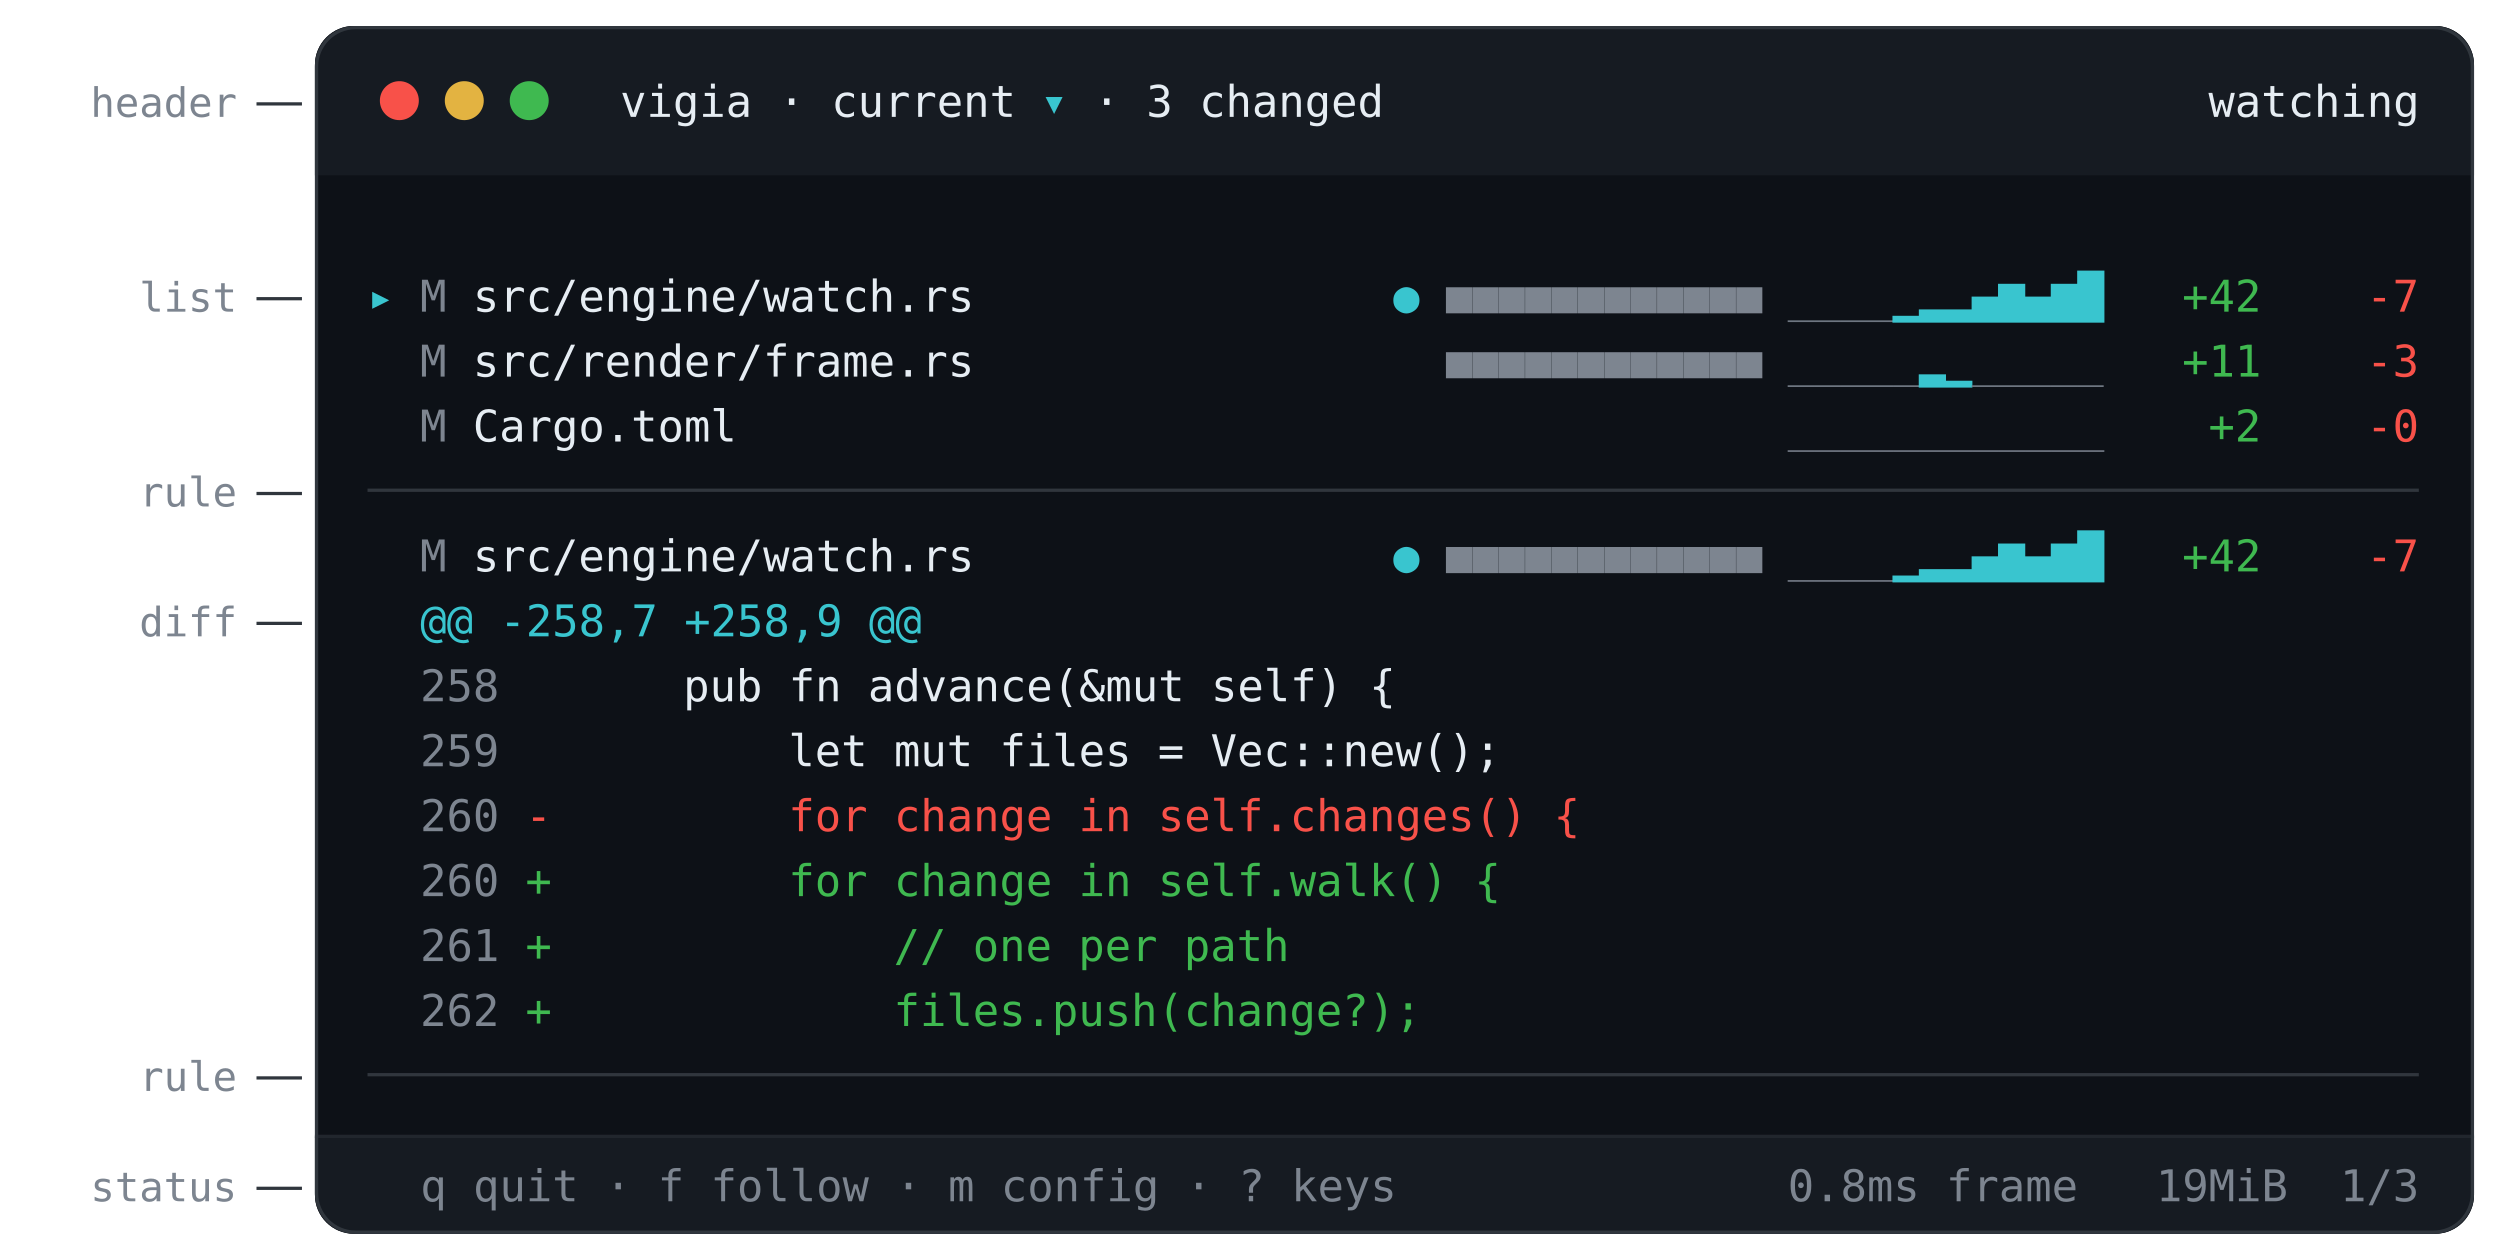
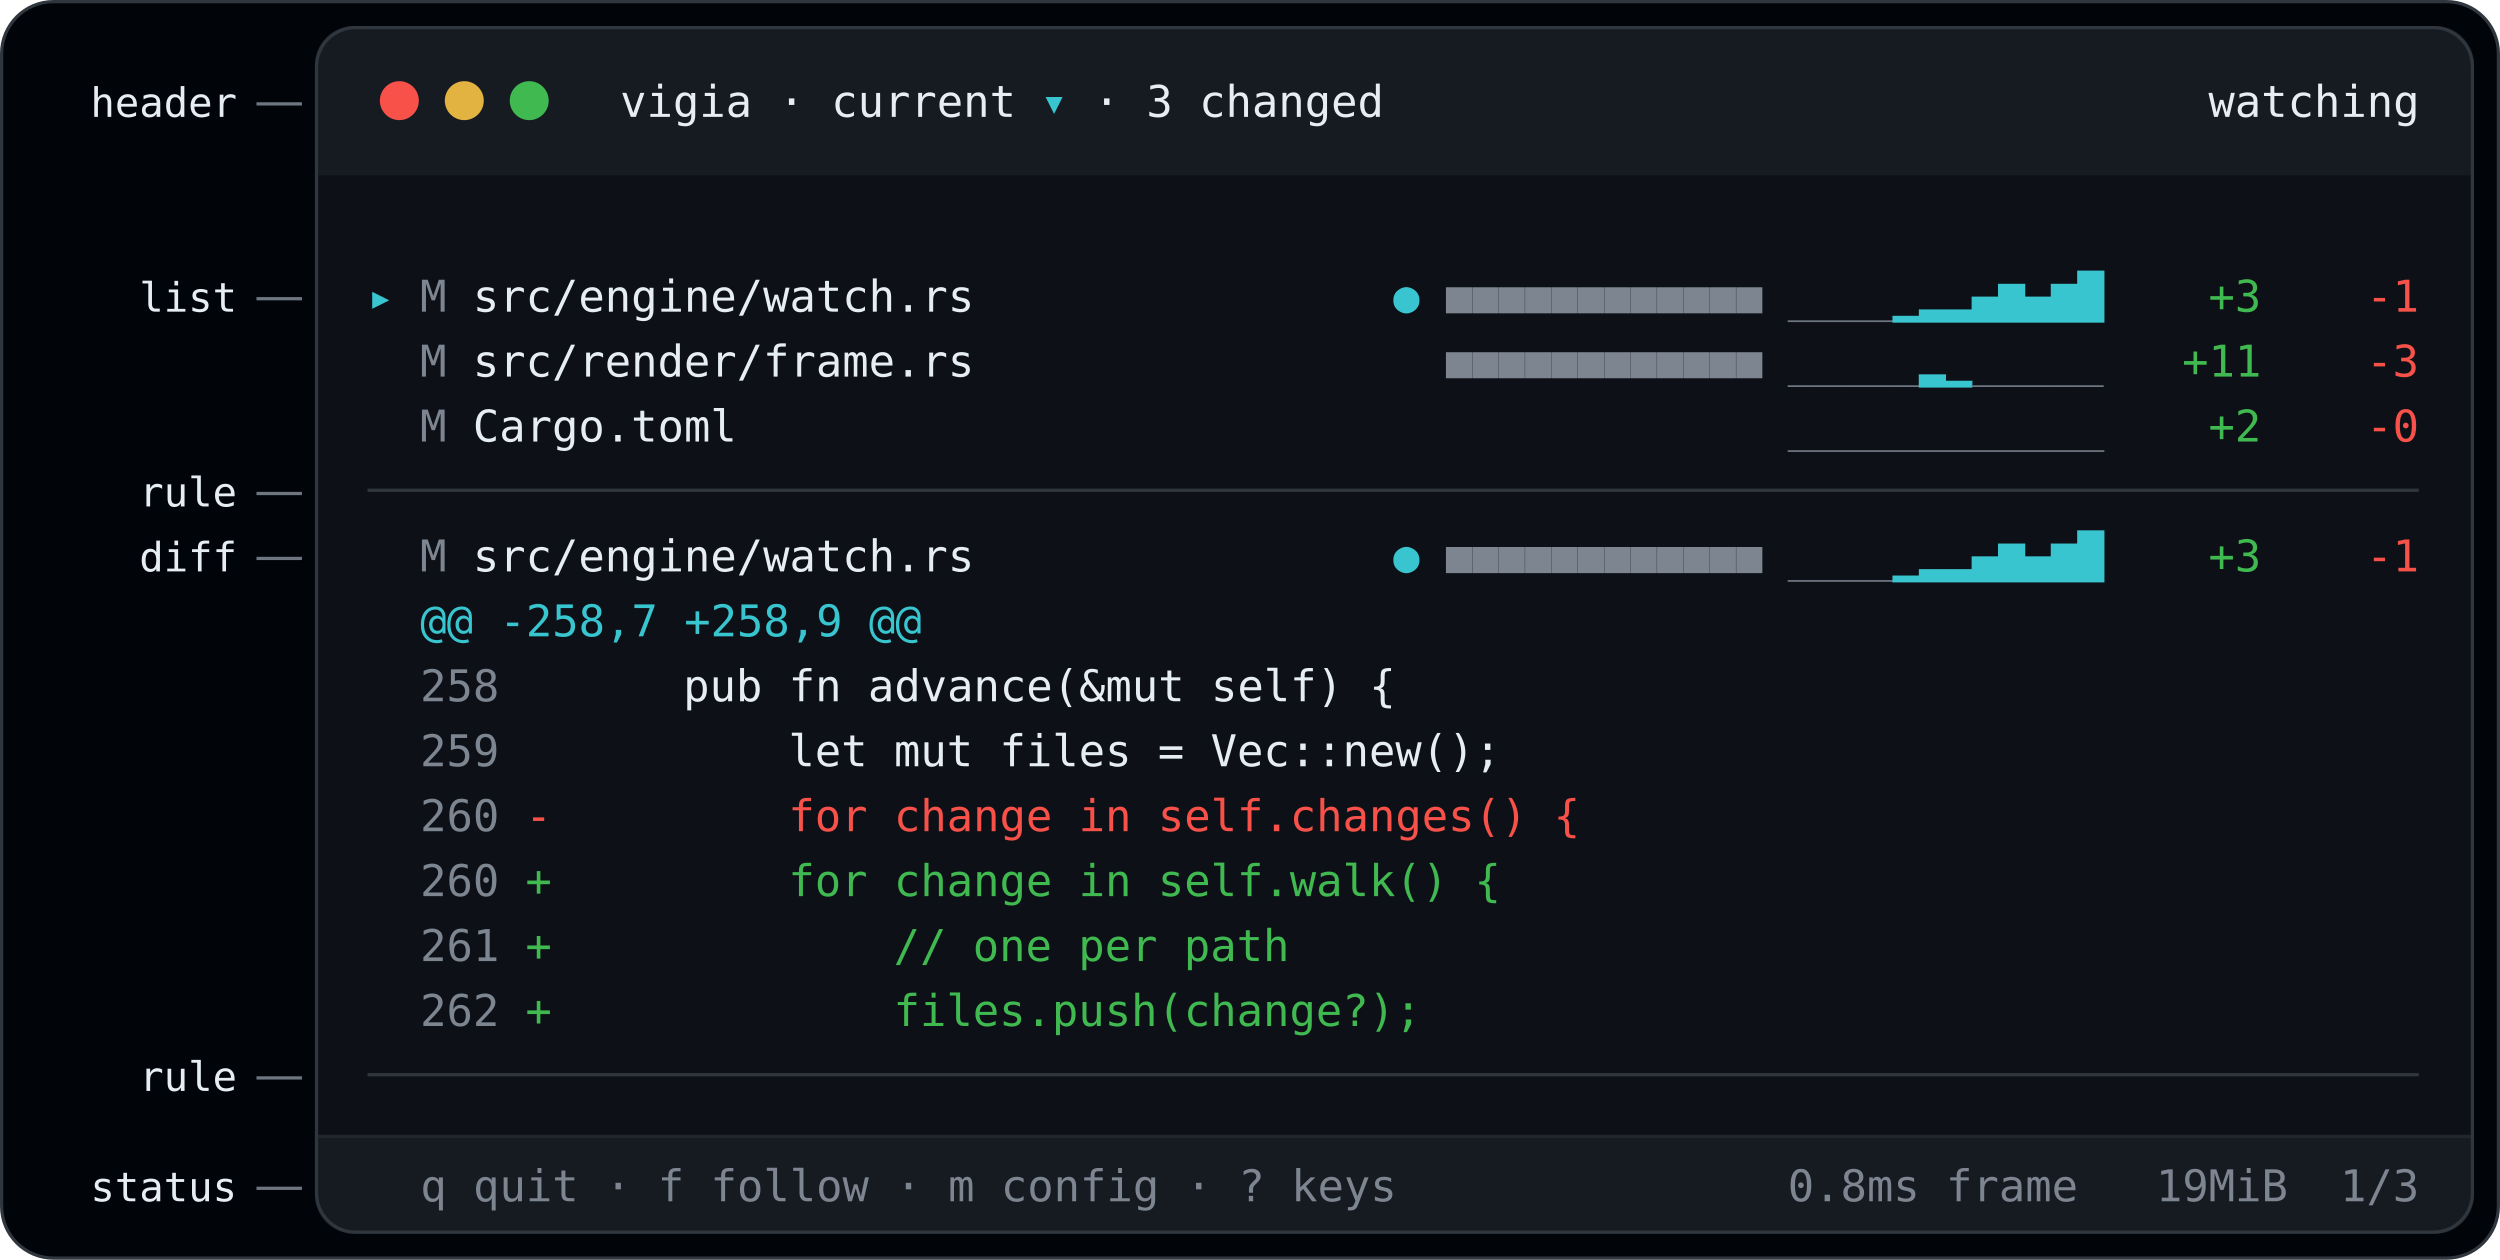
- <svg xmlns="http://www.w3.org/2000/svg" viewBox="0 0 770 388" width="770" height="388" role="img" aria-label="The vigia pane, labelled down its left side: the header naming the worktree and how many files changed; the list of changed files, each with its status letter, path, pulse, heat strip, sparkline and line counts; a rule; the diff of the file being read, with its heading, hunk and lines; another rule; and the status bar with key hints, frame time, memory and position.">
+ <svg xmlns="http://www.w3.org/2000/svg" viewBox="0 0 770 388" width="770" height="388" role="img" aria-label="The vigia pane, labelled down its left side: the header naming the worktree and how many files changed; the list of changed files with their status letters, paths, sparklines and line counts, the newest marked by a pulse and the recently changed ones by heat strips; a rule; the diff of the file being read, with its heading, hunk and lines; another rule; and the status bar with key hints, frame time, memory and position.">
  <defs>
    <clipPath id="win">
      <rect x="8" y="8" width="665" height="372" rx="12" />
    </clipPath>
    <style>
      .m { font-family: ui-monospace, SFMono-Regular, Menlo, Consolas, "DejaVu Sans Mono", monospace; white-space: pre; }
      .fg { fill: #e6edf3 } .dim { fill: #7d8590 } .faint { fill: #6e7681 }
      .grn { fill: #3fb950 } .red { fill: #f85149 } .cyn { fill: #39c5cf }
      .con { fill: #e3b341 }
    </style>
  </defs>
+   <rect x="0.5" y="0.5" width="769" height="387" rx="16" fill="#010409" stroke="#30363d" />
  <g transform="translate(89,0)">
    <rect x="8" y="8" width="665" height="372" rx="12" fill="#0d1117" />
    <g clip-path="url(#win)">
      <rect x="8" y="8" width="665" height="46" fill="#161b22" />
      <circle cx="34" cy="31" r="6" fill="#f85149" />
      <circle cx="54" cy="31" r="6" fill="#e3b341" />
      <circle cx="74" cy="31" r="6" fill="#3fb950" />
      <rect x="8" y="350" width="665" height="30" fill="#161b22" />
      <line x1="8" y1="350" x2="673" y2="350" stroke="#21262d" stroke-width="1" />
      <text class="m row" y="36" font-size="13.5" xml:space="preserve">
        <tspan x="102.0" class="fg">vigia · current </tspan>
        <tspan x="231.6" class="cyn">▾</tspan>
        <tspan x="239.7" class="fg"> · 3 changed</tspan>
        <tspan x="591.2" class="fg">watching</tspan>
      </text>
      <text class="m row" y="76" font-size="13.5" xml:space="preserve" />
      <text class="m row" y="96" font-size="13.5" xml:space="preserve">
        <tspan x="24.2" class="cyn">▸</tspan>
        <tspan x="40.4" class="dim">M</tspan>
        <tspan x="48.5" class="fg"> src/engine/watch.rs               </tspan>
        <tspan x="340.1" class="cyn">●</tspan>
        <tspan x="356.3" class="dim">■■■■■■■■■■■■</tspan>
        <tspan x="461.6" class="faint">____</tspan>
        <tspan x="494.0" class="cyn">▁▂▂▄▆▄▆█</tspan>
-         <tspan x="583.1" class="grn">+42</tspan>
-         <tspan x="639.8" class="red">-7</tspan>
+         <tspan x="591.2" class="grn">+3</tspan>
+         <tspan x="639.8" class="red">-1</tspan>
      </text>
      <text class="m row" y="116" font-size="13.5" xml:space="preserve">
        <tspan x="40.4" class="dim">M</tspan>
        <tspan x="48.5" class="fg"> src/render/frame.rs                 </tspan>
        <tspan x="356.3" class="dim">■■■■■■■■■■■■</tspan>
        <tspan x="461.6" class="faint">_____</tspan>
        <tspan x="502.1" class="cyn">▂▁</tspan>
        <tspan x="518.3" class="faint">_____</tspan>
        <tspan x="583.1" class="grn">+11</tspan>
        <tspan x="639.8" class="red">-3</tspan>
      </text>
      <text class="m row" y="136" font-size="13.5" xml:space="preserve">
        <tspan x="40.4" class="dim">M</tspan>
        <tspan x="48.5" class="fg"> Cargo.toml                                       </tspan>
        <tspan x="461.6" class="faint">____________</tspan>
        <tspan x="591.2" class="grn">+2</tspan>
        <tspan x="639.8" class="red">-0</tspan>
      </text>
      <line class="rule" x1="24.2" y1="151" x2="656.0" y2="151" stroke="#30363d" stroke-width="1" />
      <text class="m row" y="176" font-size="13.5" xml:space="preserve">
        <tspan x="40.4" class="dim">M</tspan>
        <tspan x="48.5" class="fg"> src/engine/watch.rs               </tspan>
        <tspan x="340.1" class="cyn">●</tspan>
        <tspan x="356.3" class="dim">■■■■■■■■■■■■</tspan>
        <tspan x="461.6" class="faint">____</tspan>
        <tspan x="494.0" class="cyn">▁▂▂▄▆▄▆█</tspan>
-         <tspan x="583.1" class="grn">+42</tspan>
-         <tspan x="639.8" class="red">-7</tspan>
+         <tspan x="591.2" class="grn">+3</tspan>
+         <tspan x="639.8" class="red">-1</tspan>
      </text>
      <text class="m row" y="196" font-size="13.5" xml:space="preserve">
        <tspan x="24.2" class="cyn">  @@ -258,7 +258,9 @@</tspan>
      </text>
      <text class="m row" y="216" font-size="13.5" xml:space="preserve">
        <tspan x="40.4" class="dim">258</tspan>
        <tspan x="113.3" class="fg"> pub fn advance(&amp;mut self) {</tspan>
      </text>
      <text class="m row" y="236" font-size="13.5" xml:space="preserve">
        <tspan x="40.4" class="dim">259</tspan>
        <tspan x="145.7" class="fg"> let mut files = Vec::new();</tspan>
      </text>
      <text class="m row" y="256" font-size="13.5" xml:space="preserve">
        <tspan x="40.4" class="dim">260</tspan>
        <tspan x="64.7" class="red"> -        </tspan>
        <tspan x="145.7" class="red"> for change in self.changes() {</tspan>
      </text>
      <text class="m row" y="276" font-size="13.5" xml:space="preserve">
        <tspan x="40.4" class="dim">260</tspan>
        <tspan x="64.7" class="grn"> +        </tspan>
        <tspan x="145.7" class="grn"> for change in self.walk() {</tspan>
      </text>
      <text class="m row" y="296" font-size="13.5" xml:space="preserve">
        <tspan x="40.4" class="dim">261</tspan>
        <tspan x="64.7" class="grn"> +            </tspan>
        <tspan x="178.1" class="grn"> // one per path</tspan>
      </text>
      <text class="m row" y="316" font-size="13.5" xml:space="preserve">
        <tspan x="40.4" class="dim">262</tspan>
        <tspan x="64.7" class="grn"> +            </tspan>
        <tspan x="178.1" class="grn"> files.push(change?);</tspan>
      </text>
      <line class="rule" x1="24.2" y1="331" x2="656.0" y2="331" stroke="#30363d" stroke-width="1" />
      <text class="m row" y="370" font-size="13.5" xml:space="preserve">
        <tspan x="24.2" class="dim">  q quit · f follow · m config · ? keys              </tspan>
        <tspan x="453.5" class="dim"> 0.8ms frame  </tspan>
        <tspan x="566.9" class="dim"> 19MiB </tspan>
        <tspan x="623.6" class="dim"> 1/3</tspan>
      </text>
    </g>
    <rect x="8.5" y="8.5" width="664" height="371" rx="12" fill="none" stroke="#30363d" />
  </g>
-   <text class="m dim" x="73" y="36" font-size="12.5" text-anchor="end">header</text>
-   <line x1="79" y1="32" x2="93.0" y2="32" stroke="#30363d" stroke-width="1" />
-   <text class="m dim" x="73" y="96" font-size="12.5" text-anchor="end">list</text>
-   <line x1="79" y1="92" x2="93.0" y2="92" stroke="#30363d" stroke-width="1" />
-   <text class="m dim" x="73" y="156" font-size="12.5" text-anchor="end">rule</text>
-   <line x1="79" y1="152" x2="93.0" y2="152" stroke="#30363d" stroke-width="1" />
-   <text class="m dim" x="73" y="196" font-size="12.5" text-anchor="end">diff</text>
-   <line x1="79" y1="192" x2="93.0" y2="192" stroke="#30363d" stroke-width="1" />
-   <text class="m dim" x="73" y="336" font-size="12.5" text-anchor="end">rule</text>
-   <line x1="79" y1="332" x2="93.0" y2="332" stroke="#30363d" stroke-width="1" />
-   <text class="m dim" x="73" y="370" font-size="12.5" text-anchor="end">status</text>
-   <line x1="79" y1="366" x2="93.0" y2="366" stroke="#30363d" stroke-width="1" />
+   <text class="m fg" x="73" y="36" font-size="12.5" text-anchor="end">header</text>
+   <line x1="79" y1="32" x2="93.0" y2="32" stroke="#6e7681" stroke-width="1" />
+   <text class="m fg" x="73" y="96" font-size="12.5" text-anchor="end">list</text>
+   <line x1="79" y1="92" x2="93.0" y2="92" stroke="#6e7681" stroke-width="1" />
+   <text class="m fg" x="73" y="156" font-size="12.5" text-anchor="end">rule</text>
+   <line x1="79" y1="152" x2="93.0" y2="152" stroke="#6e7681" stroke-width="1" />
+   <text class="m fg" x="73" y="176" font-size="12.5" text-anchor="end">diff</text>
+   <line x1="79" y1="172" x2="93.0" y2="172" stroke="#6e7681" stroke-width="1" />
+   <text class="m fg" x="73" y="336" font-size="12.5" text-anchor="end">rule</text>
+   <line x1="79" y1="332" x2="93.0" y2="332" stroke="#6e7681" stroke-width="1" />
+   <text class="m fg" x="73" y="370" font-size="12.5" text-anchor="end">status</text>
+   <line x1="79" y1="366" x2="93.0" y2="366" stroke="#6e7681" stroke-width="1" />
</svg>
